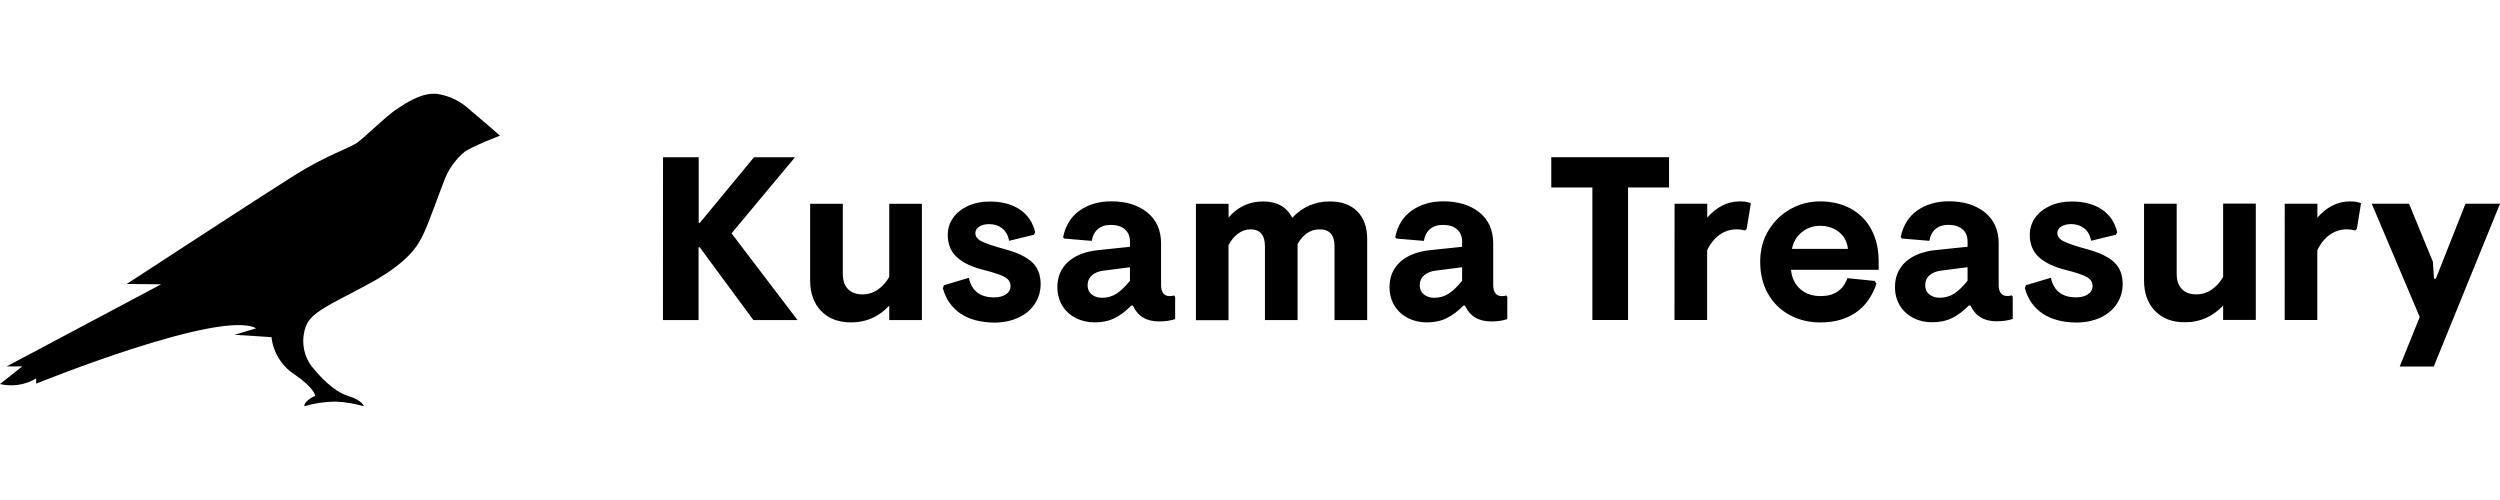
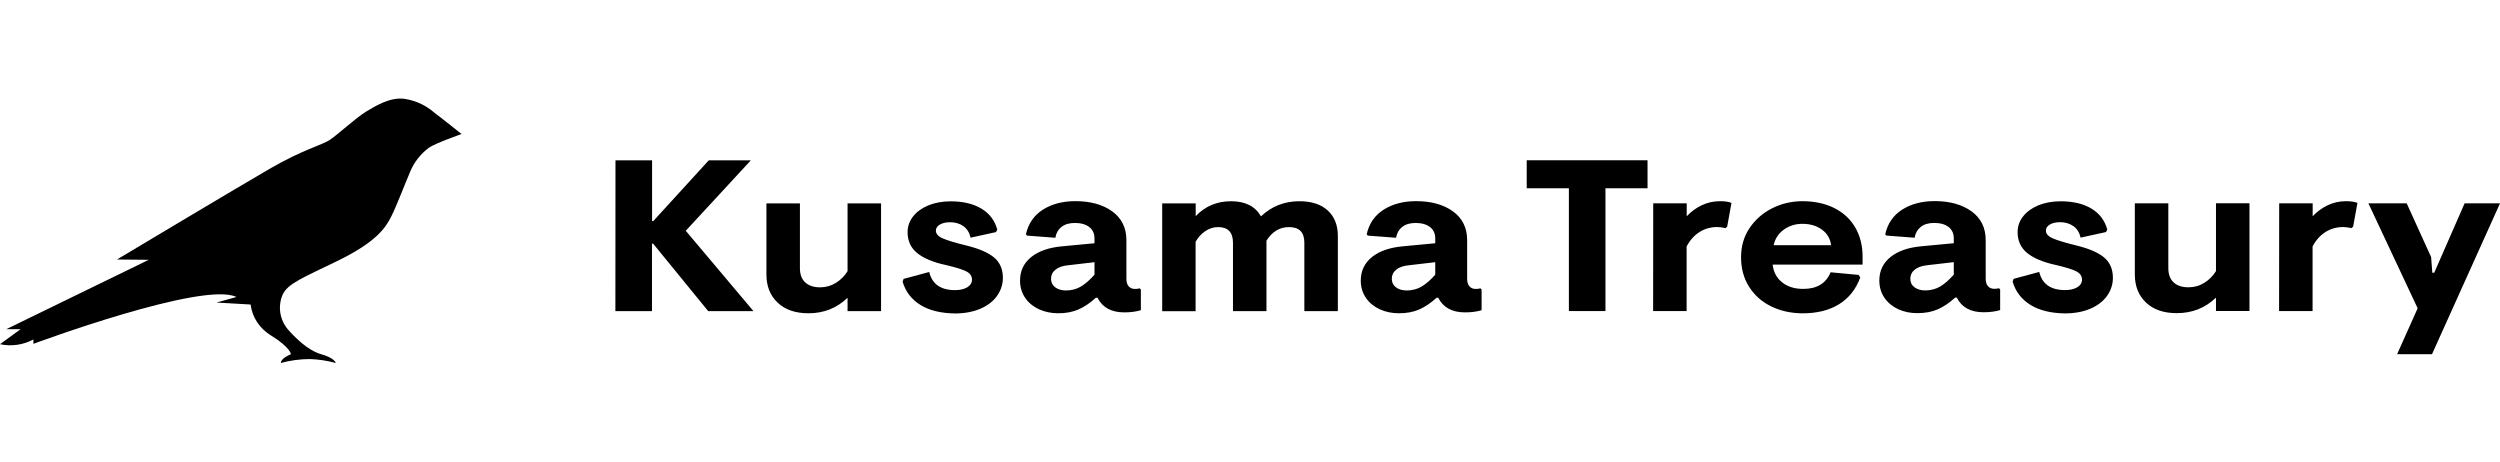
- <svg xmlns="http://www.w3.org/2000/svg" width="120" height="24" viewBox="0 0 120 24" fill="none">
-   <path d="M22.589 5.304C22.937 5.583 24 6.512 24 6.512C24 6.512 22.606 7.049 22.301 7.289C21.85 7.659 21.509 8.147 21.31 8.701C21.073 9.294 20.636 10.556 20.348 11.184C20.06 11.811 19.59 12.63 17.529 13.72C15.789 14.645 14.932 15.005 14.69 15.645C14.44 16.299 14.546 17.039 14.966 17.591C15.311 18.02 15.993 18.784 16.701 19.002C17.409 19.218 17.461 19.5 17.461 19.5C17.022 19.37 16.566 19.294 16.106 19.277C15.597 19.279 15.091 19.355 14.604 19.5C14.604 19.221 15.129 19.002 15.129 19.002C15.129 19.002 15.11 18.63 14.097 17.944C13.505 17.551 13.111 16.904 13.032 16.184C13.032 16.184 11.347 16.071 11.258 16.071L12.295 15.757C10.575 14.831 1.737 18.414 1.737 18.414V18.164C1.212 18.476 0.593 18.573 0 18.434L1.068 17.586H0.322L7.734 13.647L6.083 13.63C6.083 13.63 12.499 9.441 14.112 8.429C15.726 7.416 16.741 7.135 17.14 6.853C17.536 6.568 18.515 5.588 19.021 5.252C19.527 4.916 20.278 4.416 21.015 4.512C21.608 4.608 22.152 4.882 22.589 5.304Z" fill="black" />
-   <path d="M31.825 7.548H33.537V10.697H33.593L36.191 7.548H38.16L35.114 11.2L38.281 15.364H36.163L33.588 11.87H33.532V15.364H31.821L31.825 7.548ZM39.414 14.926C39.065 14.563 38.887 14.075 38.887 13.466V9.781H40.455V13.14C40.455 13.461 40.538 13.707 40.702 13.875C40.865 14.042 41.098 14.131 41.397 14.131C41.667 14.131 41.91 14.056 42.134 13.903C42.358 13.749 42.539 13.549 42.684 13.293V9.781H44.251V15.364H42.684V14.67C42.185 15.206 41.574 15.475 40.86 15.475C40.245 15.475 39.764 15.294 39.414 14.926ZM46.099 15.047C45.679 14.759 45.399 14.359 45.259 13.838L45.306 13.693L46.504 13.335C46.64 13.959 47.041 14.275 47.712 14.275C47.946 14.275 48.132 14.229 48.282 14.131C48.431 14.033 48.505 13.898 48.505 13.731C48.505 13.554 48.421 13.414 48.254 13.312C48.086 13.21 47.759 13.098 47.274 12.972C46.686 12.833 46.238 12.623 45.94 12.354C45.641 12.084 45.492 11.721 45.492 11.274C45.492 10.976 45.576 10.707 45.744 10.465C45.912 10.223 46.15 10.032 46.453 9.888C46.761 9.748 47.111 9.674 47.507 9.674C48.095 9.674 48.58 9.804 48.958 10.06C49.336 10.316 49.578 10.679 49.69 11.149L49.625 11.27L48.44 11.558C48.389 11.297 48.277 11.097 48.104 10.963C47.932 10.823 47.722 10.758 47.479 10.758C47.293 10.758 47.134 10.795 47.008 10.874C46.882 10.953 46.817 11.06 46.817 11.191C46.817 11.353 46.919 11.488 47.129 11.591C47.339 11.693 47.717 11.823 48.272 11.972C48.846 12.13 49.27 12.335 49.541 12.586C49.811 12.837 49.951 13.191 49.951 13.638C49.951 13.982 49.858 14.294 49.676 14.577C49.494 14.861 49.233 15.08 48.892 15.243C48.552 15.401 48.16 15.485 47.712 15.485C47.055 15.475 46.514 15.331 46.099 15.047ZM51.645 15.271C51.374 15.131 51.155 14.936 50.996 14.68C50.838 14.424 50.754 14.121 50.754 13.782C50.754 13.275 50.931 12.87 51.281 12.558C51.63 12.251 52.111 12.065 52.727 12.005L54.238 11.846V11.6C54.238 11.349 54.159 11.149 53.995 11.009C53.837 10.869 53.608 10.795 53.319 10.795C53.058 10.795 52.848 10.865 52.694 11C52.535 11.139 52.442 11.325 52.405 11.563L51.085 11.451L51.029 11.386C51.141 10.828 51.407 10.399 51.822 10.106C52.242 9.813 52.745 9.664 53.342 9.664C54.051 9.664 54.625 9.841 55.068 10.195C55.507 10.548 55.731 11.046 55.731 11.684V13.689C55.731 13.861 55.768 13.991 55.838 14.08C55.908 14.168 56.006 14.214 56.136 14.214C56.22 14.214 56.29 14.205 56.351 14.182L56.407 14.247V15.317C56.183 15.392 55.926 15.429 55.633 15.429C55.026 15.429 54.611 15.178 54.378 14.67H54.299C54.037 14.94 53.767 15.14 53.492 15.275C53.217 15.41 52.899 15.475 52.54 15.475C52.214 15.475 51.92 15.405 51.645 15.271ZM53.604 14.089C53.809 13.954 54.019 13.749 54.238 13.475V12.828L53.007 12.986C52.745 13.014 52.545 13.093 52.41 13.219C52.27 13.345 52.204 13.503 52.204 13.689C52.204 13.875 52.27 14.024 52.4 14.131C52.531 14.238 52.699 14.294 52.899 14.294C53.16 14.294 53.398 14.224 53.604 14.089ZM57.405 9.781H58.972V10.441C59.411 9.93 59.966 9.669 60.628 9.669C61.291 9.669 61.757 9.93 62.028 10.451C62.527 9.93 63.124 9.669 63.819 9.669C64.392 9.669 64.836 9.827 65.153 10.148C65.465 10.469 65.624 10.907 65.624 11.465V15.364H64.057V11.814C64.057 11.279 63.819 11.009 63.338 11.009C62.905 11.009 62.555 11.242 62.284 11.711V15.364H60.717V11.823C60.717 11.279 60.484 11.009 60.022 11.009C59.807 11.009 59.602 11.079 59.416 11.223C59.229 11.363 59.08 11.549 58.968 11.772V15.368H57.405V9.781ZM67.588 15.271C67.317 15.131 67.098 14.936 66.939 14.68C66.781 14.424 66.697 14.121 66.697 13.782C66.697 13.275 66.874 12.87 67.224 12.558C67.574 12.251 68.054 12.065 68.67 12.005L70.181 11.846V11.6C70.181 11.349 70.102 11.149 69.939 11.009C69.78 10.869 69.551 10.795 69.262 10.795C69.001 10.795 68.791 10.865 68.637 11C68.479 11.139 68.385 11.325 68.348 11.563L67.028 11.451L66.972 11.386C67.084 10.828 67.35 10.399 67.765 10.106C68.185 9.813 68.689 9.664 69.285 9.664C69.995 9.664 70.568 9.841 71.011 10.195C71.45 10.548 71.674 11.046 71.674 11.684V13.689C71.674 13.861 71.711 13.991 71.781 14.08C71.851 14.168 71.949 14.214 72.08 14.214C72.163 14.214 72.234 14.205 72.294 14.182L72.35 14.247V15.317C72.126 15.392 71.87 15.429 71.576 15.429C70.969 15.429 70.554 15.178 70.321 14.67H70.242C69.981 14.94 69.71 15.14 69.435 15.275C69.16 15.41 68.842 15.475 68.483 15.475C68.157 15.475 67.858 15.405 67.588 15.271ZM69.547 14.089C69.752 13.954 69.962 13.749 70.181 13.475V12.828L68.95 12.986C68.689 13.014 68.488 13.093 68.353 13.219C68.213 13.345 68.147 13.503 68.147 13.689C68.147 13.875 68.213 14.024 68.343 14.131C68.474 14.238 68.642 14.294 68.842 14.294C69.104 14.294 69.341 14.224 69.547 14.089ZM74.461 8.997V7.545H80.114V8.997H78.146V15.361H76.434V8.997H74.461ZM80.38 9.779H81.947V10.448C82.148 10.211 82.381 10.021 82.642 9.881C82.903 9.741 83.193 9.667 83.505 9.667C83.729 9.667 83.906 9.695 84.042 9.755L83.841 10.983L83.762 11.063C83.612 11.025 83.487 11.007 83.379 11.007C83.071 11.007 82.796 11.091 82.549 11.263C82.302 11.435 82.101 11.681 81.943 12.012V15.361H80.375L80.38 9.779ZM85.884 15.11C85.446 14.868 85.105 14.529 84.858 14.087C84.611 13.649 84.489 13.142 84.489 12.57C84.489 12.002 84.62 11.5 84.886 11.063C85.152 10.625 85.502 10.281 85.945 10.034C86.383 9.788 86.859 9.667 87.367 9.667C87.918 9.667 88.407 9.783 88.832 10.011C89.257 10.244 89.588 10.574 89.821 11.007C90.054 11.44 90.175 11.947 90.175 12.537V12.951H85.968C86.005 13.338 86.155 13.645 86.411 13.873C86.668 14.101 86.999 14.212 87.4 14.212C88.044 14.212 88.468 13.924 88.678 13.352L89.989 13.486L90.068 13.621C89.858 14.24 89.527 14.701 89.065 15.012C88.603 15.324 88.039 15.478 87.367 15.478C86.817 15.473 86.323 15.352 85.884 15.11ZM88.701 11.947C88.664 11.612 88.524 11.342 88.277 11.142C88.03 10.942 87.727 10.839 87.358 10.839C87.031 10.839 86.742 10.942 86.49 11.142C86.239 11.342 86.08 11.612 86.015 11.947H88.701ZM91.85 15.268C91.579 15.129 91.36 14.933 91.201 14.678C91.043 14.422 90.959 14.119 90.959 13.78C90.959 13.273 91.136 12.868 91.486 12.556C91.836 12.249 92.316 12.063 92.932 12.002L94.443 11.844V11.598C94.443 11.346 94.364 11.146 94.201 11.007C94.042 10.867 93.814 10.793 93.524 10.793C93.263 10.793 93.053 10.863 92.899 10.998C92.741 11.137 92.647 11.323 92.61 11.56L91.29 11.449L91.234 11.384C91.346 10.825 91.612 10.397 92.027 10.104C92.442 9.811 92.951 9.662 93.548 9.662C94.257 9.662 94.831 9.839 95.274 10.193C95.712 10.546 95.936 11.044 95.936 11.681V13.682C95.936 13.854 95.973 13.984 96.043 14.073C96.113 14.161 96.211 14.208 96.342 14.208C96.426 14.208 96.496 14.198 96.556 14.175L96.612 14.24V15.31C96.388 15.385 96.132 15.422 95.838 15.422C95.232 15.422 94.817 15.171 94.583 14.664H94.504C94.243 14.933 93.972 15.133 93.697 15.268C93.422 15.403 93.105 15.468 92.746 15.468C92.419 15.473 92.125 15.403 91.85 15.268ZM93.809 14.087C94.014 13.952 94.224 13.747 94.443 13.473V12.826L93.212 12.984C92.951 13.012 92.75 13.091 92.615 13.217C92.475 13.342 92.41 13.501 92.41 13.687C92.41 13.873 92.475 14.021 92.606 14.129C92.736 14.236 92.904 14.291 93.105 14.291C93.366 14.291 93.604 14.222 93.809 14.087ZM98.035 15.045C97.615 14.757 97.335 14.357 97.195 13.835L97.242 13.691L98.441 13.333C98.576 13.956 98.977 14.273 99.649 14.273C99.882 14.273 100.069 14.226 100.218 14.129C100.367 14.031 100.442 13.896 100.442 13.728C100.442 13.552 100.358 13.412 100.19 13.31C100.022 13.207 99.695 13.096 99.21 12.97C98.623 12.831 98.175 12.621 97.876 12.351C97.578 12.082 97.429 11.719 97.429 11.272C97.429 10.974 97.513 10.704 97.68 10.463C97.848 10.22 98.086 10.03 98.389 9.886C98.697 9.746 99.047 9.672 99.444 9.672C100.031 9.672 100.516 9.802 100.894 10.058C101.272 10.314 101.515 10.677 101.627 11.146L101.561 11.267L100.377 11.556C100.325 11.295 100.213 11.095 100.041 10.96C99.868 10.825 99.658 10.756 99.416 10.756C99.229 10.756 99.07 10.793 98.945 10.872C98.819 10.951 98.753 11.058 98.753 11.188C98.753 11.351 98.856 11.486 99.066 11.588C99.276 11.691 99.654 11.821 100.209 11.97C100.782 12.128 101.207 12.333 101.477 12.584C101.748 12.835 101.888 13.189 101.888 13.635C101.888 13.98 101.795 14.291 101.613 14.575C101.431 14.859 101.17 15.078 100.829 15.241C100.489 15.399 100.097 15.482 99.649 15.482C98.991 15.473 98.455 15.329 98.035 15.045ZM103.441 14.924C103.091 14.561 102.914 14.073 102.914 13.463V9.779H104.481V13.138C104.481 13.459 104.565 13.705 104.728 13.873C104.892 14.045 105.125 14.129 105.423 14.129C105.694 14.129 105.937 14.054 106.16 13.901C106.384 13.747 106.566 13.547 106.711 13.291V9.774H108.278V15.357H106.711V14.664C106.212 15.199 105.601 15.468 104.887 15.468C104.276 15.473 103.796 15.292 103.441 14.924ZM109.668 9.779H111.235V10.448C111.436 10.211 111.669 10.021 111.93 9.881C112.192 9.741 112.481 9.667 112.793 9.667C113.017 9.667 113.195 9.695 113.33 9.755L113.129 10.983L113.05 11.063C112.901 11.025 112.775 11.007 112.667 11.007C112.36 11.007 112.084 11.091 111.837 11.263C111.59 11.435 111.389 11.681 111.231 12.012V15.361H109.664L109.668 9.779ZM116.147 15.217L113.843 9.779H115.634L116.777 12.561L116.833 13.375H116.921L118.344 9.779H120L116.819 17.595H115.186L116.147 15.217Z" fill="black" />
+ <svg xmlns="http://www.w3.org/2000/svg" width="130" height="24" viewBox="0 0 130 24" fill="none">
+   <path d="M22.589 5.862C22.937 6.118 24 6.969 24 6.969C24 6.969 22.606 7.461 22.301 7.682C21.85 8.021 21.509 8.468 21.31 8.976C21.073 9.519 20.636 10.677 20.348 11.252C20.06 11.827 19.59 12.577 17.529 13.577C15.789 14.424 14.932 14.754 14.69 15.341C14.44 15.941 14.546 16.619 14.966 17.125C15.311 17.518 15.993 18.219 16.701 18.419C17.409 18.617 17.461 18.875 17.461 18.875C17.022 18.756 16.566 18.686 16.106 18.671C15.597 18.673 15.091 18.742 14.604 18.875C14.604 18.619 15.129 18.419 15.129 18.419C15.129 18.419 15.11 18.077 14.097 17.448C13.505 17.089 13.111 16.496 13.032 15.835C13.032 15.835 11.347 15.732 11.258 15.732L12.295 15.444C10.575 14.595 1.737 17.88 1.737 17.88V17.651C1.212 17.936 0.593 18.026 0 17.898L1.068 17.12H0.322L7.734 13.51L6.083 13.494C6.083 13.494 12.499 9.654 14.112 8.726C15.726 7.798 16.741 7.54 17.14 7.282C17.536 7.021 18.515 6.122 19.021 5.814C19.527 5.507 20.278 5.048 21.015 5.136C21.608 5.224 22.152 5.475 22.589 5.862Z" fill="black" />
+   <path d="M32.005 8.336H33.908V11.496H33.97L36.857 8.336H39.045L35.66 12L39.18 16.178H36.826L33.965 12.672H33.903V16.178H32L32.005 8.336ZM40.44 15.739C40.051 15.375 39.854 14.885 39.854 14.274V10.576H41.596V13.947C41.596 14.269 41.689 14.516 41.87 14.684C42.052 14.852 42.311 14.941 42.643 14.941C42.943 14.941 43.213 14.866 43.462 14.712C43.711 14.558 43.913 14.358 44.073 14.101V10.576H45.815V16.178H44.073V15.483C43.519 16.02 42.84 16.29 42.047 16.29C41.362 16.29 40.828 16.108 40.44 15.739ZM47.868 15.861C47.401 15.571 47.09 15.17 46.935 14.647L46.987 14.502L48.319 14.143C48.469 14.768 48.915 15.086 49.662 15.086C49.921 15.086 50.128 15.039 50.294 14.941C50.46 14.843 50.543 14.708 50.543 14.54C50.543 14.362 50.45 14.222 50.263 14.12C50.076 14.017 49.714 13.905 49.174 13.779C48.521 13.639 48.024 13.429 47.692 13.158C47.36 12.887 47.194 12.523 47.194 12.075C47.194 11.776 47.288 11.505 47.474 11.263C47.661 11.02 47.925 10.828 48.262 10.684C48.604 10.544 48.993 10.469 49.434 10.469C50.087 10.469 50.626 10.6 51.046 10.856C51.466 11.113 51.735 11.477 51.86 11.949L51.787 12.07L50.47 12.36C50.413 12.098 50.289 11.897 50.097 11.762C49.905 11.622 49.672 11.557 49.403 11.557C49.195 11.557 49.019 11.594 48.879 11.673C48.739 11.753 48.666 11.86 48.666 11.991C48.666 12.154 48.781 12.29 49.014 12.392C49.247 12.495 49.667 12.626 50.284 12.775C50.921 12.934 51.393 13.139 51.694 13.391C51.995 13.643 52.15 13.998 52.15 14.446C52.15 14.792 52.046 15.104 51.844 15.389C51.642 15.674 51.352 15.893 50.973 16.057C50.595 16.215 50.159 16.3 49.662 16.3C48.931 16.29 48.329 16.145 47.868 15.861ZM54.032 16.085C53.731 15.945 53.487 15.749 53.311 15.492C53.135 15.235 53.042 14.932 53.042 14.591C53.042 14.082 53.239 13.676 53.627 13.363C54.016 13.055 54.55 12.868 55.234 12.808L56.914 12.649V12.402C56.914 12.149 56.826 11.949 56.645 11.809C56.468 11.669 56.214 11.594 55.893 11.594C55.602 11.594 55.369 11.664 55.198 11.799C55.022 11.94 54.918 12.126 54.877 12.364L53.41 12.252L53.347 12.187C53.472 11.627 53.767 11.197 54.229 10.903C54.695 10.609 55.255 10.46 55.919 10.46C56.707 10.46 57.344 10.637 57.837 10.992C58.324 11.347 58.573 11.846 58.573 12.486V14.498C58.573 14.67 58.614 14.801 58.692 14.89C58.77 14.979 58.879 15.025 59.024 15.025C59.117 15.025 59.195 15.016 59.262 14.992L59.325 15.058V16.131C59.076 16.206 58.791 16.244 58.464 16.244C57.79 16.244 57.329 15.992 57.07 15.483H56.981C56.691 15.753 56.391 15.954 56.085 16.09C55.779 16.225 55.426 16.29 55.027 16.29C54.664 16.29 54.338 16.22 54.032 16.085ZM56.209 14.899C56.437 14.764 56.67 14.558 56.914 14.283V13.634L55.545 13.793C55.255 13.821 55.032 13.9 54.882 14.026C54.726 14.152 54.654 14.311 54.654 14.498C54.654 14.684 54.726 14.834 54.872 14.941C55.017 15.049 55.203 15.104 55.426 15.104C55.717 15.104 55.981 15.034 56.209 14.899ZM60.434 10.576H62.176V11.239C62.663 10.726 63.28 10.464 64.016 10.464C64.752 10.464 65.271 10.726 65.571 11.249C66.126 10.726 66.79 10.464 67.562 10.464C68.2 10.464 68.692 10.623 69.044 10.945C69.392 11.267 69.568 11.706 69.568 12.266V16.178H67.826V12.616C67.826 12.079 67.562 11.809 67.028 11.809C66.546 11.809 66.157 12.042 65.856 12.514V16.178H64.115V12.626C64.115 12.079 63.855 11.809 63.342 11.809C63.104 11.809 62.876 11.879 62.668 12.024C62.461 12.164 62.295 12.35 62.171 12.574V16.183H60.434V10.576ZM71.751 16.085C71.45 15.945 71.206 15.749 71.03 15.492C70.854 15.235 70.76 14.932 70.76 14.591C70.76 14.082 70.957 13.676 71.346 13.363C71.735 13.055 72.269 12.868 72.953 12.808L74.633 12.649V12.402C74.633 12.149 74.545 11.949 74.363 11.809C74.187 11.669 73.933 11.594 73.612 11.594C73.321 11.594 73.088 11.664 72.917 11.799C72.741 11.94 72.637 12.126 72.596 12.364L71.129 12.252L71.066 12.187C71.191 11.627 71.486 11.197 71.948 10.903C72.414 10.609 72.974 10.46 73.638 10.46C74.425 10.46 75.063 10.637 75.556 10.992C76.043 11.347 76.292 11.846 76.292 12.486V14.498C76.292 14.67 76.333 14.801 76.411 14.89C76.489 14.979 76.597 15.025 76.743 15.025C76.836 15.025 76.914 15.016 76.981 14.992L77.043 15.058V16.131C76.794 16.206 76.509 16.244 76.183 16.244C75.509 16.244 75.047 15.992 74.788 15.483H74.7C74.41 15.753 74.109 15.954 73.803 16.09C73.498 16.225 73.145 16.29 72.746 16.29C72.383 16.29 72.051 16.22 71.751 16.085ZM73.928 14.899C74.156 14.764 74.389 14.558 74.633 14.283V13.634L73.264 13.793C72.974 13.821 72.751 13.9 72.601 14.026C72.445 14.152 72.373 14.311 72.373 14.498C72.373 14.684 72.445 14.834 72.59 14.941C72.736 15.049 72.922 15.104 73.145 15.104C73.435 15.104 73.7 15.034 73.928 14.899ZM79.389 9.79V8.333H85.672V9.79H83.484V16.176H81.582V9.79H79.389ZM85.968 10.574H87.709V11.246C87.932 11.008 88.191 10.817 88.482 10.677C88.772 10.537 89.093 10.462 89.441 10.462C89.69 10.462 89.887 10.49 90.037 10.551L89.814 11.783L89.726 11.863C89.56 11.825 89.42 11.806 89.301 11.806C88.959 11.806 88.653 11.891 88.378 12.063C88.103 12.236 87.88 12.483 87.704 12.815V16.176H85.962L85.968 10.574ZM92.085 15.924C91.597 15.681 91.219 15.34 90.944 14.897C90.669 14.458 90.535 13.949 90.535 13.375C90.535 12.806 90.68 12.301 90.975 11.863C91.271 11.424 91.659 11.078 92.152 10.831C92.639 10.584 93.168 10.462 93.733 10.462C94.345 10.462 94.889 10.579 95.361 10.807C95.833 11.041 96.201 11.372 96.46 11.806C96.719 12.241 96.854 12.749 96.854 13.342V13.758H92.178C92.219 14.145 92.385 14.453 92.67 14.682C92.956 14.911 93.323 15.023 93.769 15.023C94.485 15.023 94.957 14.733 95.19 14.159L96.647 14.295L96.735 14.43C96.501 15.051 96.133 15.513 95.62 15.826C95.107 16.139 94.48 16.293 93.733 16.293C93.121 16.288 92.572 16.167 92.085 15.924ZM95.216 12.749C95.174 12.413 95.019 12.143 94.744 11.942C94.469 11.741 94.132 11.639 93.723 11.639C93.36 11.639 93.038 11.741 92.758 11.942C92.479 12.143 92.302 12.413 92.23 12.749H95.216ZM98.715 16.083C98.414 15.943 98.171 15.746 97.994 15.49C97.818 15.233 97.725 14.93 97.725 14.589C97.725 14.08 97.922 13.674 98.311 13.361C98.699 13.053 99.233 12.866 99.918 12.806L101.597 12.647V12.399C101.597 12.147 101.509 11.947 101.328 11.806C101.151 11.666 100.897 11.592 100.576 11.592C100.286 11.592 100.052 11.662 99.881 11.797C99.705 11.937 99.601 12.124 99.56 12.362L98.093 12.25L98.031 12.185C98.155 11.624 98.451 11.195 98.912 10.901C99.373 10.607 99.938 10.457 100.602 10.457C101.39 10.457 102.027 10.635 102.52 10.99C103.007 11.344 103.256 11.844 103.256 12.483V14.491C103.256 14.664 103.297 14.794 103.375 14.883C103.453 14.972 103.562 15.018 103.707 15.018C103.8 15.018 103.878 15.009 103.945 14.986L104.008 15.051V16.125C103.759 16.199 103.474 16.237 103.147 16.237C102.473 16.237 102.012 15.985 101.753 15.476H101.665C101.374 15.746 101.074 15.947 100.768 16.083C100.462 16.218 100.109 16.283 99.71 16.283C99.347 16.288 99.021 16.218 98.715 16.083ZM100.892 14.897C101.12 14.761 101.353 14.556 101.597 14.281V13.632L100.229 13.79C99.938 13.819 99.715 13.898 99.565 14.024C99.409 14.15 99.337 14.309 99.337 14.495C99.337 14.682 99.409 14.832 99.555 14.939C99.7 15.046 99.886 15.102 100.109 15.102C100.4 15.102 100.664 15.032 100.892 14.897ZM105.589 15.858C105.122 15.569 104.811 15.168 104.656 14.645L104.707 14.5L106.04 14.141C106.19 14.766 106.636 15.084 107.382 15.084C107.642 15.084 107.849 15.037 108.015 14.939C108.181 14.841 108.264 14.706 108.264 14.537C108.264 14.36 108.17 14.22 107.984 14.117C107.797 14.015 107.434 13.903 106.895 13.777C106.242 13.636 105.744 13.426 105.413 13.156C105.081 12.885 104.915 12.521 104.915 12.073C104.915 11.774 105.008 11.503 105.195 11.26C105.381 11.018 105.646 10.826 105.983 10.681C106.325 10.541 106.714 10.467 107.154 10.467C107.808 10.467 108.347 10.598 108.767 10.854C109.186 11.111 109.456 11.475 109.58 11.947L109.508 12.068L108.191 12.357C108.134 12.096 108.01 11.895 107.818 11.76C107.626 11.624 107.393 11.554 107.123 11.554C106.916 11.554 106.74 11.592 106.6 11.671C106.46 11.751 106.387 11.858 106.387 11.989C106.387 12.152 106.501 12.287 106.734 12.39C106.968 12.493 107.388 12.623 108.004 12.773C108.642 12.932 109.114 13.137 109.415 13.389C109.715 13.641 109.871 13.996 109.871 14.444C109.871 14.79 109.767 15.102 109.565 15.387C109.363 15.672 109.072 15.891 108.694 16.055C108.316 16.213 107.88 16.297 107.382 16.297C106.651 16.288 106.055 16.143 105.589 15.858ZM111.597 15.737C111.208 15.373 111.011 14.883 111.011 14.271V10.574H112.753V13.945C112.753 14.267 112.846 14.514 113.028 14.682C113.209 14.855 113.468 14.939 113.8 14.939C114.101 14.939 114.37 14.864 114.619 14.71C114.868 14.556 115.07 14.355 115.231 14.099V10.569H116.973V16.171H115.231V15.476C114.676 16.013 113.997 16.283 113.204 16.283C112.525 16.288 111.991 16.106 111.597 15.737ZM118.518 10.574H120.259V11.246C120.482 11.008 120.741 10.817 121.032 10.677C121.322 10.537 121.643 10.462 121.991 10.462C122.24 10.462 122.437 10.49 122.587 10.551L122.364 11.783L122.276 11.863C122.11 11.825 121.97 11.806 121.851 11.806C121.509 11.806 121.203 11.891 120.928 12.063C120.653 12.236 120.43 12.483 120.254 12.815V16.176H118.512L118.518 10.574ZM125.718 16.031L123.157 10.574H125.148L126.418 13.366L126.48 14.183H126.579L128.16 10.574H130L126.465 18.417H124.65L125.718 16.031Z" fill="black" />
</svg>
